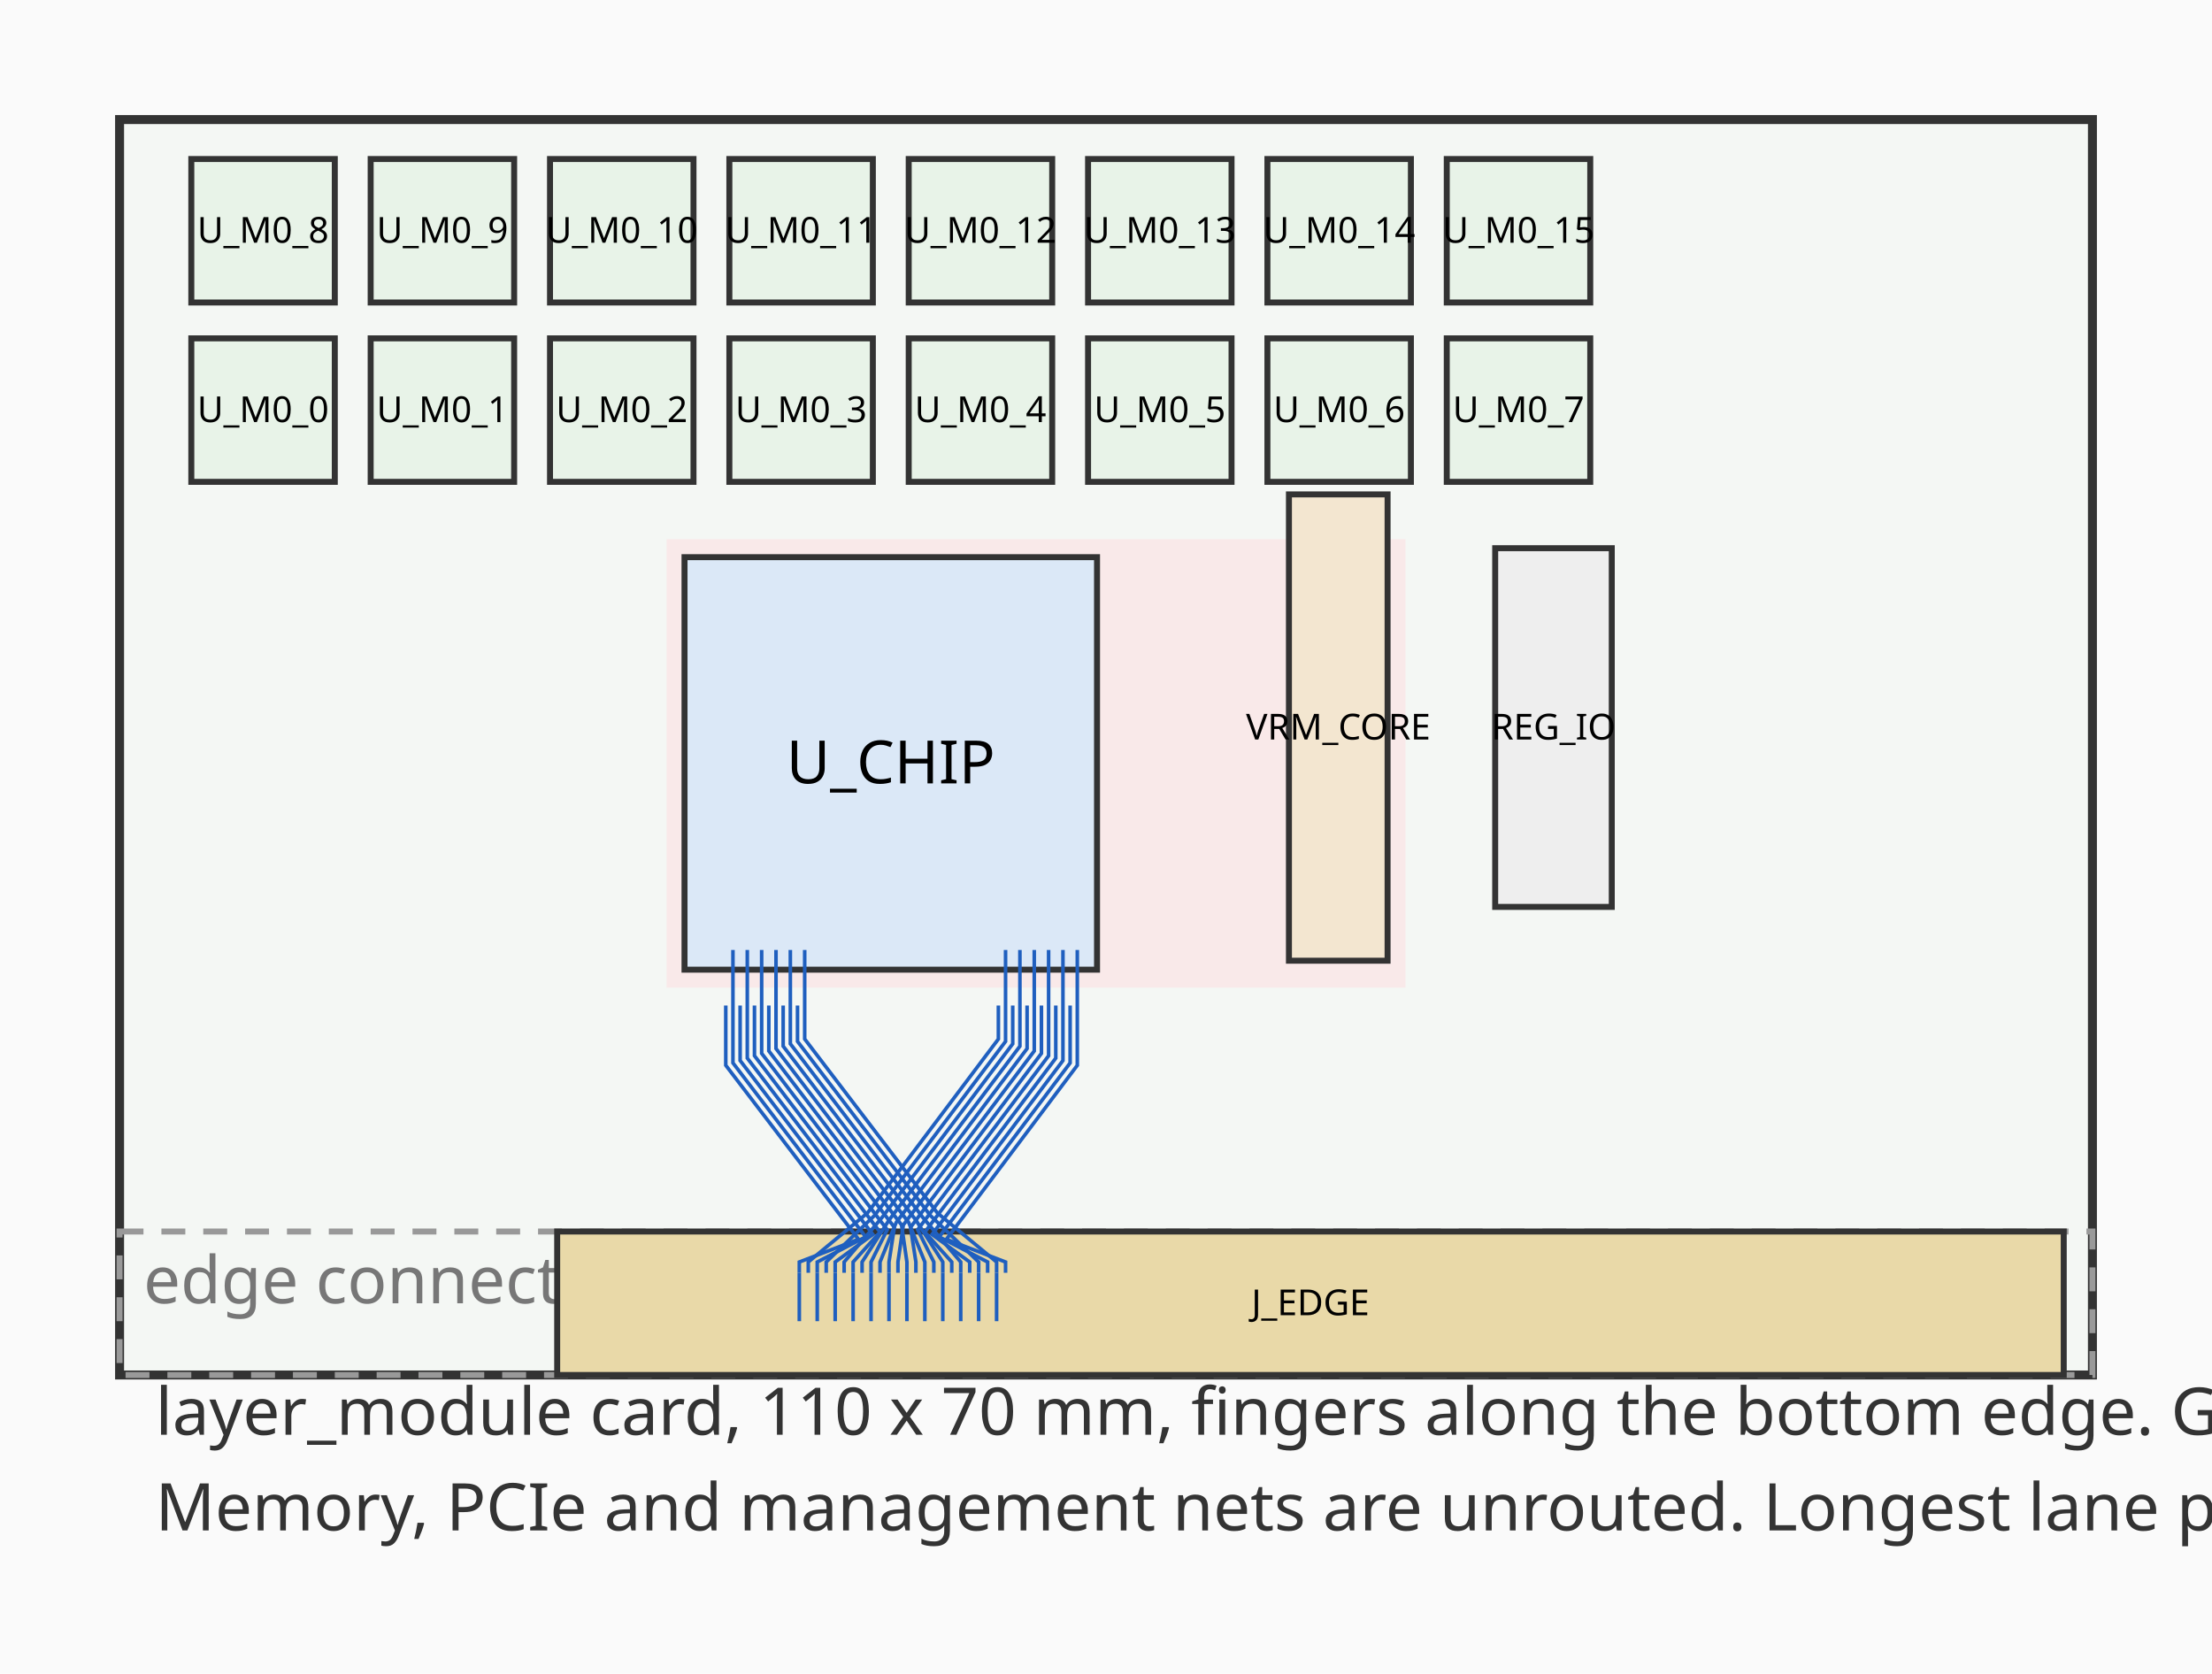
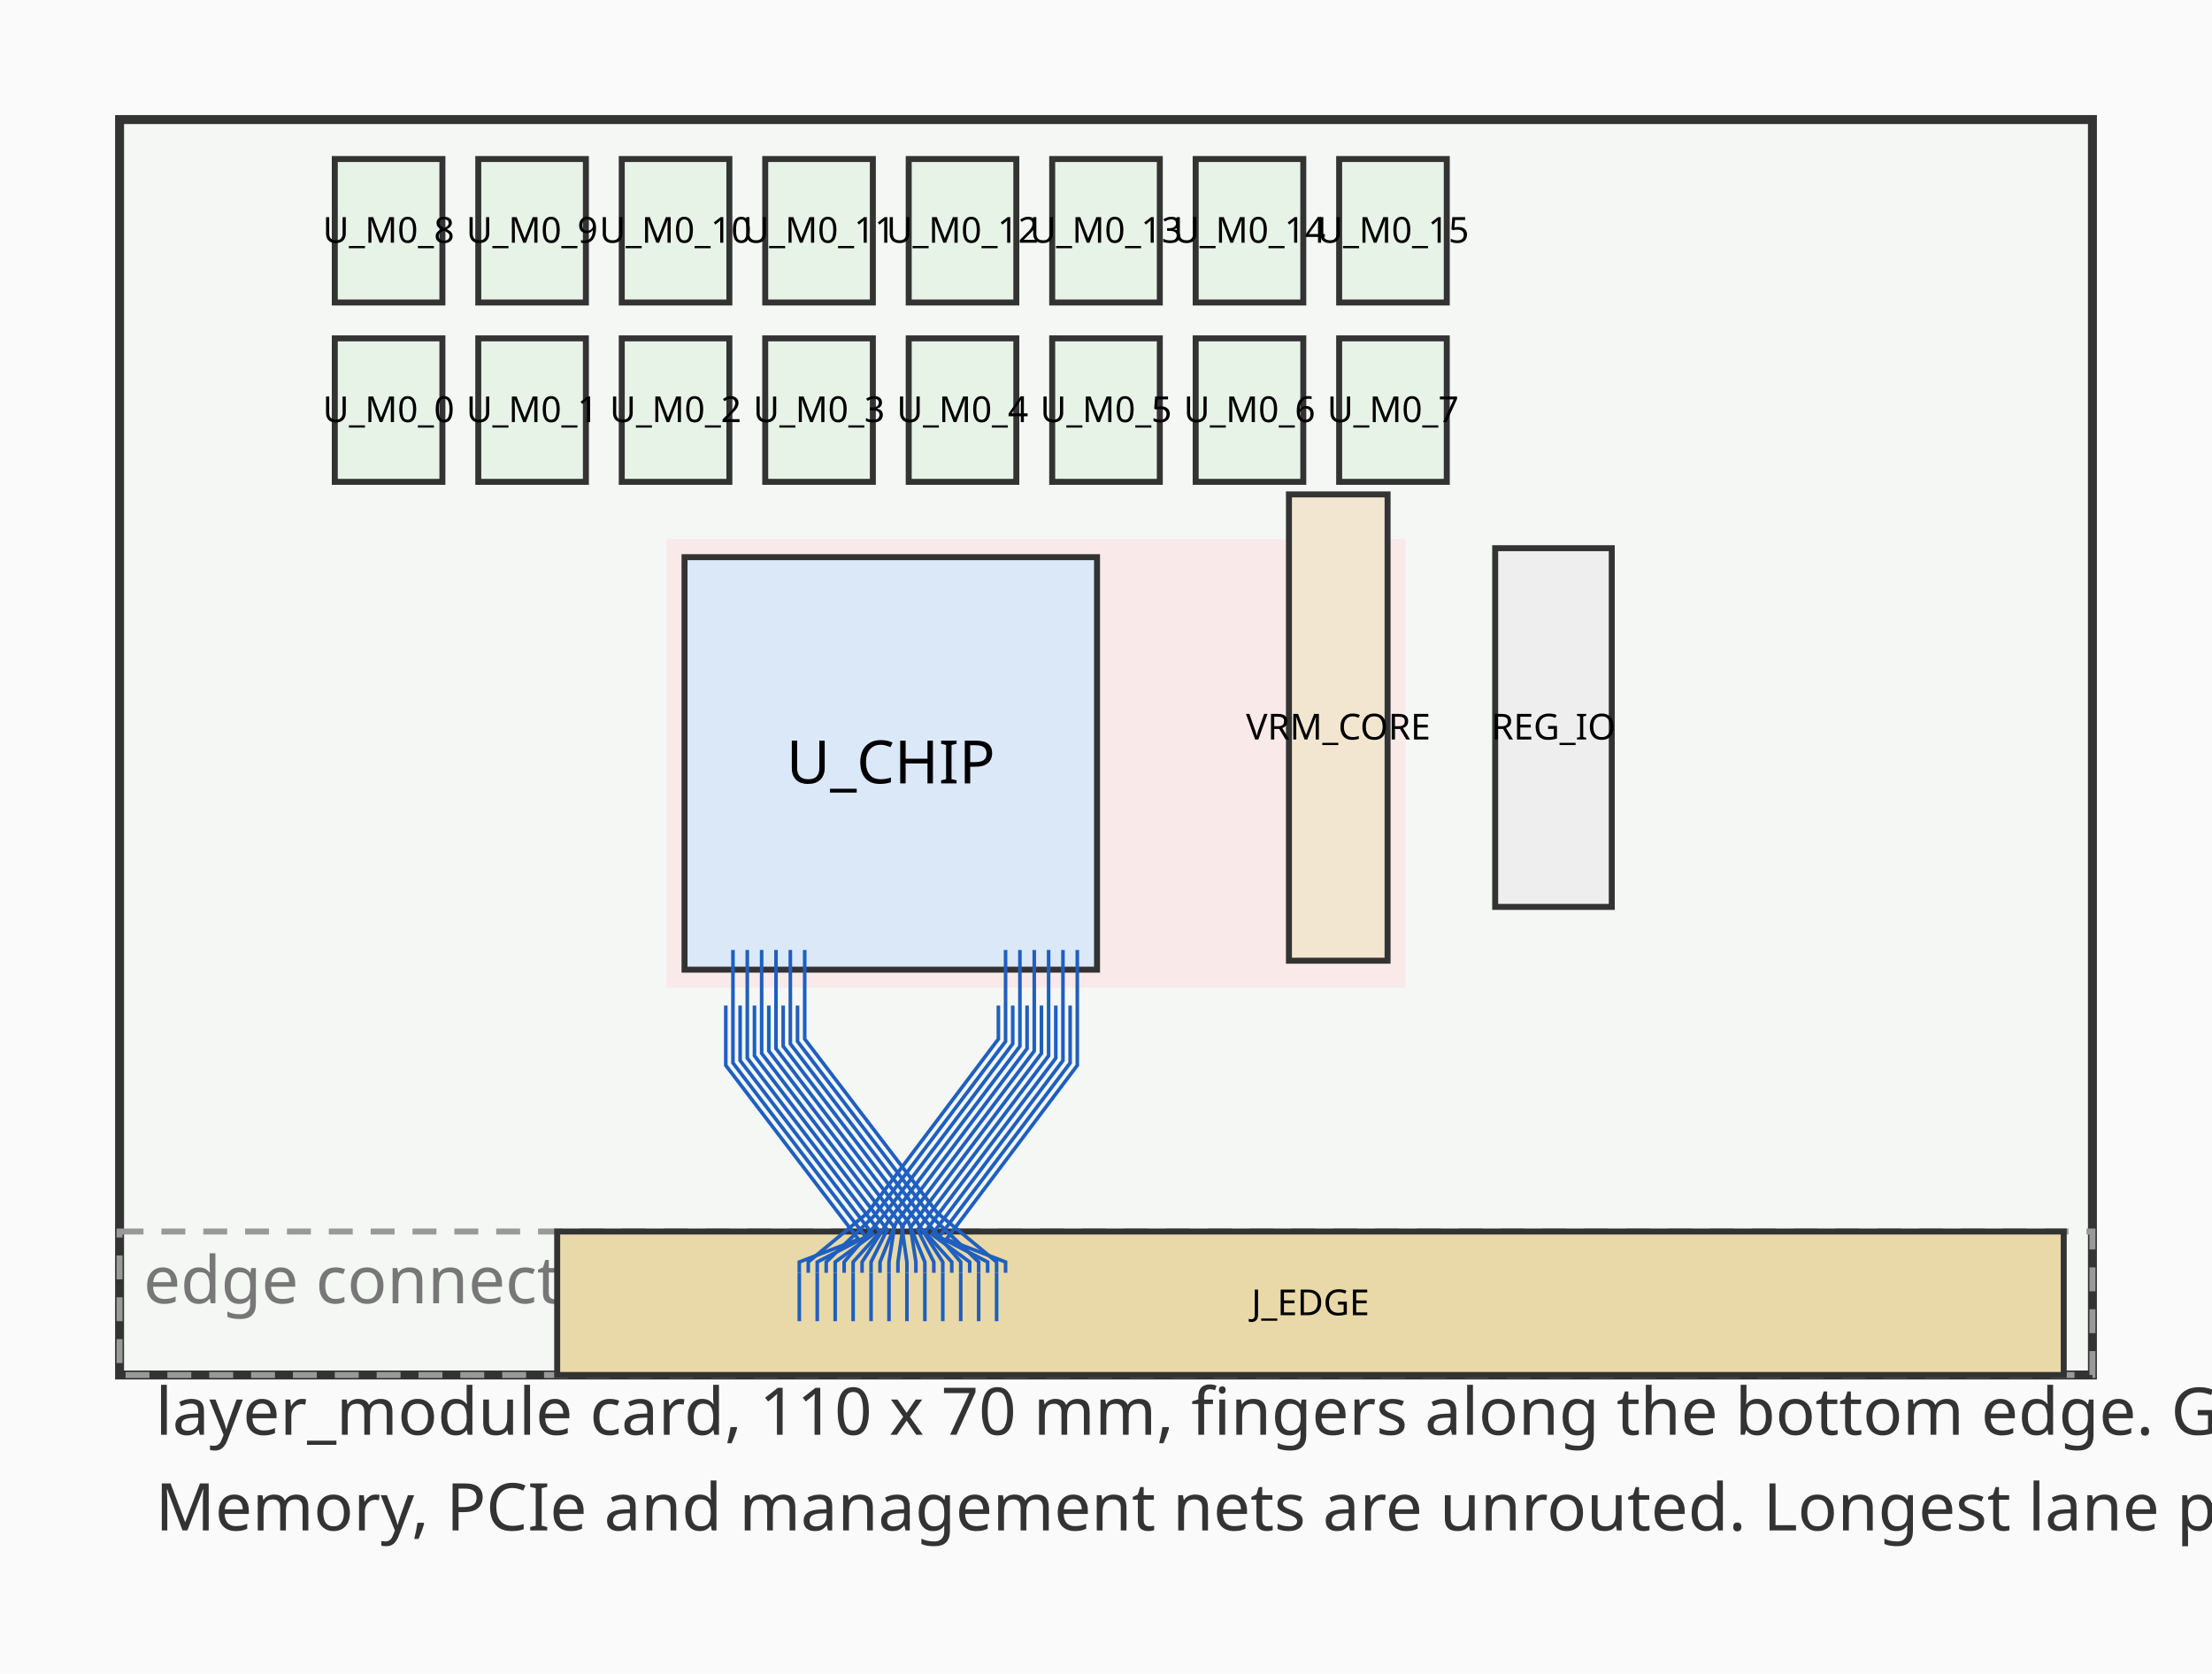
<svg xmlns="http://www.w3.org/2000/svg" viewBox="0 0 370 280" font-family="sans-serif" font-size="11">
  <rect width="370" height="280" fill="#fafafa" />
  <rect x="20.0" y="20.0" width="330.0" height="210.0" fill="#f4f7f4" stroke="#333" stroke-width="1.5" />
  <rect x="20.0" y="206.0" width="330.0" height="24.0" fill="none" stroke="#999" stroke-dasharray="4,3" />
  <text x="24.0" y="218.0" fill="#777">edge connector zone</text>
  <polygon points="111.5,165.2 235.1,165.2 235.1,90.2 111.5,90.2" fill="#f9e9e9" stroke="none" />
  <polygon points="93.2,230.0 345.2,230.0 345.2,206.0 93.2,206.0" fill="#e9d9a8" stroke="#333" stroke-width="1" />
  <text x="219.2" y="220.0" text-anchor="middle" font-size="6">J_EDGE</text>
  <polygon points="114.5,162.2 183.5,162.2 183.5,93.2 114.5,93.2" fill="#dbe8f7" stroke="#333" stroke-width="1" />
  <text x="149.0" y="131.033" text-anchor="middle" font-size="10">U_CHIP</text>
-   <polygon points="32.0,80.6 56.0,80.6 56.0,56.6 32.0,56.6" fill="#e8f3e8" stroke="#333" stroke-width="1" />
-   <text x="44.0" y="70.6" text-anchor="middle" font-size="6">U_M0_0</text>
-   <polygon points="62.0,80.6 86.0,80.6 86.0,56.6 62.0,56.6" fill="#e8f3e8" stroke="#333" stroke-width="1" />
-   <text x="74.0" y="70.6" text-anchor="middle" font-size="6">U_M0_1</text>
-   <polygon points="92.0,80.6 116.0,80.6 116.0,56.6 92.0,56.6" fill="#e8f3e8" stroke="#333" stroke-width="1" />
-   <text x="104.0" y="70.6" text-anchor="middle" font-size="6">U_M0_2</text>
-   <polygon points="122.0,80.6 146.0,80.6 146.0,56.6 122.0,56.6" fill="#e8f3e8" stroke="#333" stroke-width="1" />
-   <text x="134.0" y="70.6" text-anchor="middle" font-size="6">U_M0_3</text>
-   <polygon points="152.0,80.6 176.0,80.6 176.0,56.6 152.0,56.6" fill="#e8f3e8" stroke="#333" stroke-width="1" />
-   <text x="164.0" y="70.6" text-anchor="middle" font-size="6">U_M0_4</text>
-   <polygon points="182.0,80.6 206.0,80.6 206.0,56.6 182.0,56.6" fill="#e8f3e8" stroke="#333" stroke-width="1" />
-   <text x="194.0" y="70.6" text-anchor="middle" font-size="6">U_M0_5</text>
-   <polygon points="212.0,80.6 236.0,80.6 236.0,56.6 212.0,56.6" fill="#e8f3e8" stroke="#333" stroke-width="1" />
-   <text x="224.0" y="70.6" text-anchor="middle" font-size="6">U_M0_6</text>
-   <polygon points="242.0,80.6 266.0,80.6 266.0,56.6 242.0,56.6" fill="#e8f3e8" stroke="#333" stroke-width="1" />
-   <text x="254.0" y="70.6" text-anchor="middle" font-size="6">U_M0_7</text>
-   <polygon points="32.0,50.6 56.0,50.6 56.0,26.6 32.0,26.6" fill="#e8f3e8" stroke="#333" stroke-width="1" />
-   <text x="44.0" y="40.6" text-anchor="middle" font-size="6">U_M0_8</text>
-   <polygon points="62.0,50.6 86.0,50.6 86.0,26.6 62.0,26.6" fill="#e8f3e8" stroke="#333" stroke-width="1" />
-   <text x="74.0" y="40.6" text-anchor="middle" font-size="6">U_M0_9</text>
-   <polygon points="92.0,50.6 116.0,50.6 116.0,26.6 92.0,26.6" fill="#e8f3e8" stroke="#333" stroke-width="1" />
-   <text x="104.0" y="40.6" text-anchor="middle" font-size="6">U_M0_10</text>
-   <polygon points="122.0,50.6 146.0,50.6 146.0,26.6 122.0,26.6" fill="#e8f3e8" stroke="#333" stroke-width="1" />
-   <text x="134.0" y="40.6" text-anchor="middle" font-size="6">U_M0_11</text>
-   <polygon points="152.0,50.6 176.0,50.6 176.0,26.6 152.0,26.6" fill="#e8f3e8" stroke="#333" stroke-width="1" />
-   <text x="164.0" y="40.6" text-anchor="middle" font-size="6">U_M0_12</text>
-   <polygon points="182.0,50.6 206.0,50.6 206.0,26.6 182.0,26.6" fill="#e8f3e8" stroke="#333" stroke-width="1" />
-   <text x="194.0" y="40.6" text-anchor="middle" font-size="6">U_M0_13</text>
-   <polygon points="212.0,50.6 236.0,50.6 236.0,26.6 212.0,26.6" fill="#e8f3e8" stroke="#333" stroke-width="1" />
-   <text x="224.0" y="40.6" text-anchor="middle" font-size="6">U_M0_14</text>
-   <polygon points="242.0,50.6 266.0,50.6 266.0,26.6 242.0,26.6" fill="#e8f3e8" stroke="#333" stroke-width="1" />
-   <text x="254.0" y="40.6" text-anchor="middle" font-size="6">U_M0_15</text>
+   <polygon points="56.0,80.6 74.0,80.6 74.0,56.6 56.0,56.6" fill="#e8f3e8" stroke="#333" stroke-width="1" />
+   <text x="65.0" y="70.6" text-anchor="middle" font-size="6">U_M0_0</text>
+   <polygon points="80.0,80.6 98.0,80.6 98.0,56.6 80.0,56.6" fill="#e8f3e8" stroke="#333" stroke-width="1" />
+   <text x="89.0" y="70.6" text-anchor="middle" font-size="6">U_M0_1</text>
+   <polygon points="104.0,80.6 122.0,80.6 122.0,56.6 104.0,56.6" fill="#e8f3e8" stroke="#333" stroke-width="1" />
+   <text x="113.0" y="70.6" text-anchor="middle" font-size="6">U_M0_2</text>
+   <polygon points="128.0,80.6 146.0,80.6 146.0,56.6 128.0,56.6" fill="#e8f3e8" stroke="#333" stroke-width="1" />
+   <text x="137.0" y="70.6" text-anchor="middle" font-size="6">U_M0_3</text>
+   <polygon points="152.0,80.6 170.0,80.6 170.0,56.6 152.0,56.6" fill="#e8f3e8" stroke="#333" stroke-width="1" />
+   <text x="161.0" y="70.6" text-anchor="middle" font-size="6">U_M0_4</text>
+   <polygon points="176.0,80.6 194.0,80.6 194.0,56.6 176.0,56.6" fill="#e8f3e8" stroke="#333" stroke-width="1" />
+   <text x="185.0" y="70.6" text-anchor="middle" font-size="6">U_M0_5</text>
+   <polygon points="200.0,80.6 218.0,80.6 218.0,56.6 200.0,56.6" fill="#e8f3e8" stroke="#333" stroke-width="1" />
+   <text x="209.0" y="70.6" text-anchor="middle" font-size="6">U_M0_6</text>
+   <polygon points="224.0,80.6 242.0,80.6 242.0,56.6 224.0,56.6" fill="#e8f3e8" stroke="#333" stroke-width="1" />
+   <text x="233.0" y="70.6" text-anchor="middle" font-size="6">U_M0_7</text>
+   <polygon points="56.0,50.6 74.0,50.6 74.0,26.6 56.0,26.6" fill="#e8f3e8" stroke="#333" stroke-width="1" />
+   <text x="65.0" y="40.6" text-anchor="middle" font-size="6">U_M0_8</text>
+   <polygon points="80.0,50.6 98.0,50.6 98.0,26.6 80.0,26.6" fill="#e8f3e8" stroke="#333" stroke-width="1" />
+   <text x="89.0" y="40.6" text-anchor="middle" font-size="6">U_M0_9</text>
+   <polygon points="104.0,50.6 122.0,50.6 122.0,26.6 104.0,26.6" fill="#e8f3e8" stroke="#333" stroke-width="1" />
+   <text x="113.0" y="40.6" text-anchor="middle" font-size="6">U_M0_10</text>
+   <polygon points="128.0,50.6 146.0,50.6 146.0,26.6 128.0,26.6" fill="#e8f3e8" stroke="#333" stroke-width="1" />
+   <text x="137.0" y="40.6" text-anchor="middle" font-size="6">U_M0_11</text>
+   <polygon points="152.0,50.6 170.0,50.6 170.0,26.6 152.0,26.6" fill="#e8f3e8" stroke="#333" stroke-width="1" />
+   <text x="161.0" y="40.6" text-anchor="middle" font-size="6">U_M0_12</text>
+   <polygon points="176.0,50.6 194.0,50.6 194.0,26.6 176.0,26.6" fill="#e8f3e8" stroke="#333" stroke-width="1" />
+   <text x="185.0" y="40.6" text-anchor="middle" font-size="6">U_M0_13</text>
+   <polygon points="200.0,50.6 218.0,50.6 218.0,26.6 200.0,26.6" fill="#e8f3e8" stroke="#333" stroke-width="1" />
+   <text x="209.0" y="40.6" text-anchor="middle" font-size="6">U_M0_14</text>
+   <polygon points="224.0,50.6 242.0,50.6 242.0,26.6 224.0,26.6" fill="#e8f3e8" stroke="#333" stroke-width="1" />
+   <text x="233.0" y="40.6" text-anchor="middle" font-size="6">U_M0_15</text>
  <polygon points="232.1,160.7 232.1,82.7 215.6,82.7 215.6,160.7" fill="#f3e6d0" stroke="#333" stroke-width="1" />
  <text x="223.85" y="123.7" text-anchor="middle" font-size="6">VRM_CORE</text>
  <polygon points="269.6,151.7 269.6,91.7 250.1,91.7 250.1,151.7" fill="#eeeeee" stroke="#333" stroke-width="1" />
  <text x="259.85" y="123.7" text-anchor="middle" font-size="6">REG_IO</text>
  <polyline points="133.7,221.0 133.7,212.9" fill="none" stroke="#1f5fbf" stroke-width="0.6" />
  <polyline points="136.7,221.0 136.7,212.9" fill="none" stroke="#1f5fbf" stroke-width="0.6" />
  <polyline points="139.7,221.0 139.7,212.9" fill="none" stroke="#1f5fbf" stroke-width="0.6" />
  <polyline points="142.7,221.0 142.7,212.9" fill="none" stroke="#1f5fbf" stroke-width="0.6" />
  <polyline points="145.7,221.0 145.7,212.9" fill="none" stroke="#1f5fbf" stroke-width="0.6" />
  <polyline points="148.7,221.0 148.7,212.9" fill="none" stroke="#1f5fbf" stroke-width="0.6" />
  <polyline points="151.7,221.0 151.7,212.9" fill="none" stroke="#1f5fbf" stroke-width="0.6" />
  <polyline points="154.7,221.0 154.7,212.9" fill="none" stroke="#1f5fbf" stroke-width="0.6" />
  <polyline points="157.7,221.0 157.7,212.9" fill="none" stroke="#1f5fbf" stroke-width="0.6" />
  <polyline points="160.7,221.0 160.7,212.9" fill="none" stroke="#1f5fbf" stroke-width="0.6" />
  <polyline points="163.7,221.0 163.7,212.9" fill="none" stroke="#1f5fbf" stroke-width="0.6" />
  <polyline points="166.7,221.0 166.7,212.9" fill="none" stroke="#1f5fbf" stroke-width="0.6" />
  <polyline points="122.6,158.9 122.6,177.8 144.8,206.9 136.7,211.1 136.7,212.9" fill="none" stroke="#1f5fbf" stroke-width="0.6" />
  <polyline points="125.0,158.9 125.0,177.0 147.2,206.1 142.7,211.1 142.7,212.9" fill="none" stroke="#1f5fbf" stroke-width="0.6" />
  <polyline points="127.4,158.9 127.4,176.2 149.6,205.3 148.7,211.1 148.7,212.9" fill="none" stroke="#1f5fbf" stroke-width="0.6" />
  <polyline points="129.8,158.9 129.8,175.4 152.0,204.5 154.7,211.1 154.7,212.9" fill="none" stroke="#1f5fbf" stroke-width="0.6" />
  <polyline points="132.2,158.9 132.2,174.6 154.4,203.7 160.7,211.1 160.7,212.9" fill="none" stroke="#1f5fbf" stroke-width="0.6" />
  <polyline points="134.6,158.9 134.6,173.8 156.8,202.9 166.7,211.1 166.7,212.9" fill="none" stroke="#1f5fbf" stroke-width="0.6" />
  <polyline points="121.4,168.2 121.4,178.2 143.6,207.3 133.7,211.1 133.7,212.9" fill="none" stroke="#1f5fbf" stroke-width="0.6" />
  <polyline points="123.8,168.2 123.8,177.4 146.0,206.5 139.7,211.1 139.7,212.9" fill="none" stroke="#1f5fbf" stroke-width="0.6" />
  <polyline points="126.2,168.2 126.2,176.6 148.4,205.7 145.7,211.1 145.7,212.9" fill="none" stroke="#1f5fbf" stroke-width="0.6" />
  <polyline points="128.6,168.2 128.6,175.8 150.8,204.9 151.7,211.1 151.7,212.9" fill="none" stroke="#1f5fbf" stroke-width="0.6" />
  <polyline points="131.0,168.2 131.0,175.0 153.2,204.1 157.7,211.1 157.7,212.9" fill="none" stroke="#1f5fbf" stroke-width="0.6" />
  <polyline points="133.4,168.2 133.4,174.2 155.6,203.3 163.7,211.1 163.7,212.9" fill="none" stroke="#1f5fbf" stroke-width="0.6" />
  <polyline points="168.2,158.9 168.2,174.2 146.3,203.3 138.2,211.1 138.2,212.9" fill="none" stroke="#1f5fbf" stroke-width="0.6" />
  <polyline points="170.6,158.9 170.6,175.0 148.7,204.1 144.2,211.1 144.2,212.9" fill="none" stroke="#1f5fbf" stroke-width="0.6" />
  <polyline points="173.0,158.9 173.0,175.8 151.1,204.9 150.2,211.1 150.2,212.9" fill="none" stroke="#1f5fbf" stroke-width="0.6" />
  <polyline points="175.4,158.9 175.4,176.6 153.5,205.7 156.2,211.1 156.2,212.9" fill="none" stroke="#1f5fbf" stroke-width="0.6" />
  <polyline points="177.8,158.9 177.8,177.4 155.9,206.5 162.2,211.1 162.2,212.9" fill="none" stroke="#1f5fbf" stroke-width="0.6" />
  <polyline points="180.2,158.9 180.2,178.2 158.3,207.3 168.2,211.1 168.2,212.9" fill="none" stroke="#1f5fbf" stroke-width="0.6" />
  <polyline points="167.0,168.2 167.0,173.8 145.1,202.9 135.2,211.1 135.2,212.9" fill="none" stroke="#1f5fbf" stroke-width="0.6" />
  <polyline points="169.4,168.2 169.4,174.6 147.5,203.7 141.2,211.1 141.2,212.9" fill="none" stroke="#1f5fbf" stroke-width="0.6" />
  <polyline points="171.8,168.2 171.8,175.4 149.9,204.5 147.2,211.1 147.2,212.9" fill="none" stroke="#1f5fbf" stroke-width="0.6" />
  <polyline points="174.2,168.2 174.2,176.2 152.3,205.3 153.2,211.1 153.2,212.9" fill="none" stroke="#1f5fbf" stroke-width="0.6" />
  <polyline points="176.6,168.2 176.6,177.0 154.7,206.1 159.2,211.1 159.2,212.9" fill="none" stroke="#1f5fbf" stroke-width="0.6" />
  <polyline points="179.0,168.2 179.0,177.8 157.1,206.9 165.2,211.1 165.2,212.9" fill="none" stroke="#1f5fbf" stroke-width="0.6" />
  <text x="26.0" y="240.0" fill="#333">layer_module card, 110 x 70 mm, fingers along the bottom edge. Generated from hw/board_psram.yaml by hw/kicad_gen.py. Blue: ring ribbons on In2.Cu; pink: core-rail islands on In6.Cu. Card edge at the bottom.</text>
  <text x="26.0" y="256.0" fill="#333">Memory, PCIe and management nets are unrouted. Longest lane per hop: fingers -&gt; CHIP 22 mm; CHIP -&gt; fingers 23 mm</text>
</svg>
